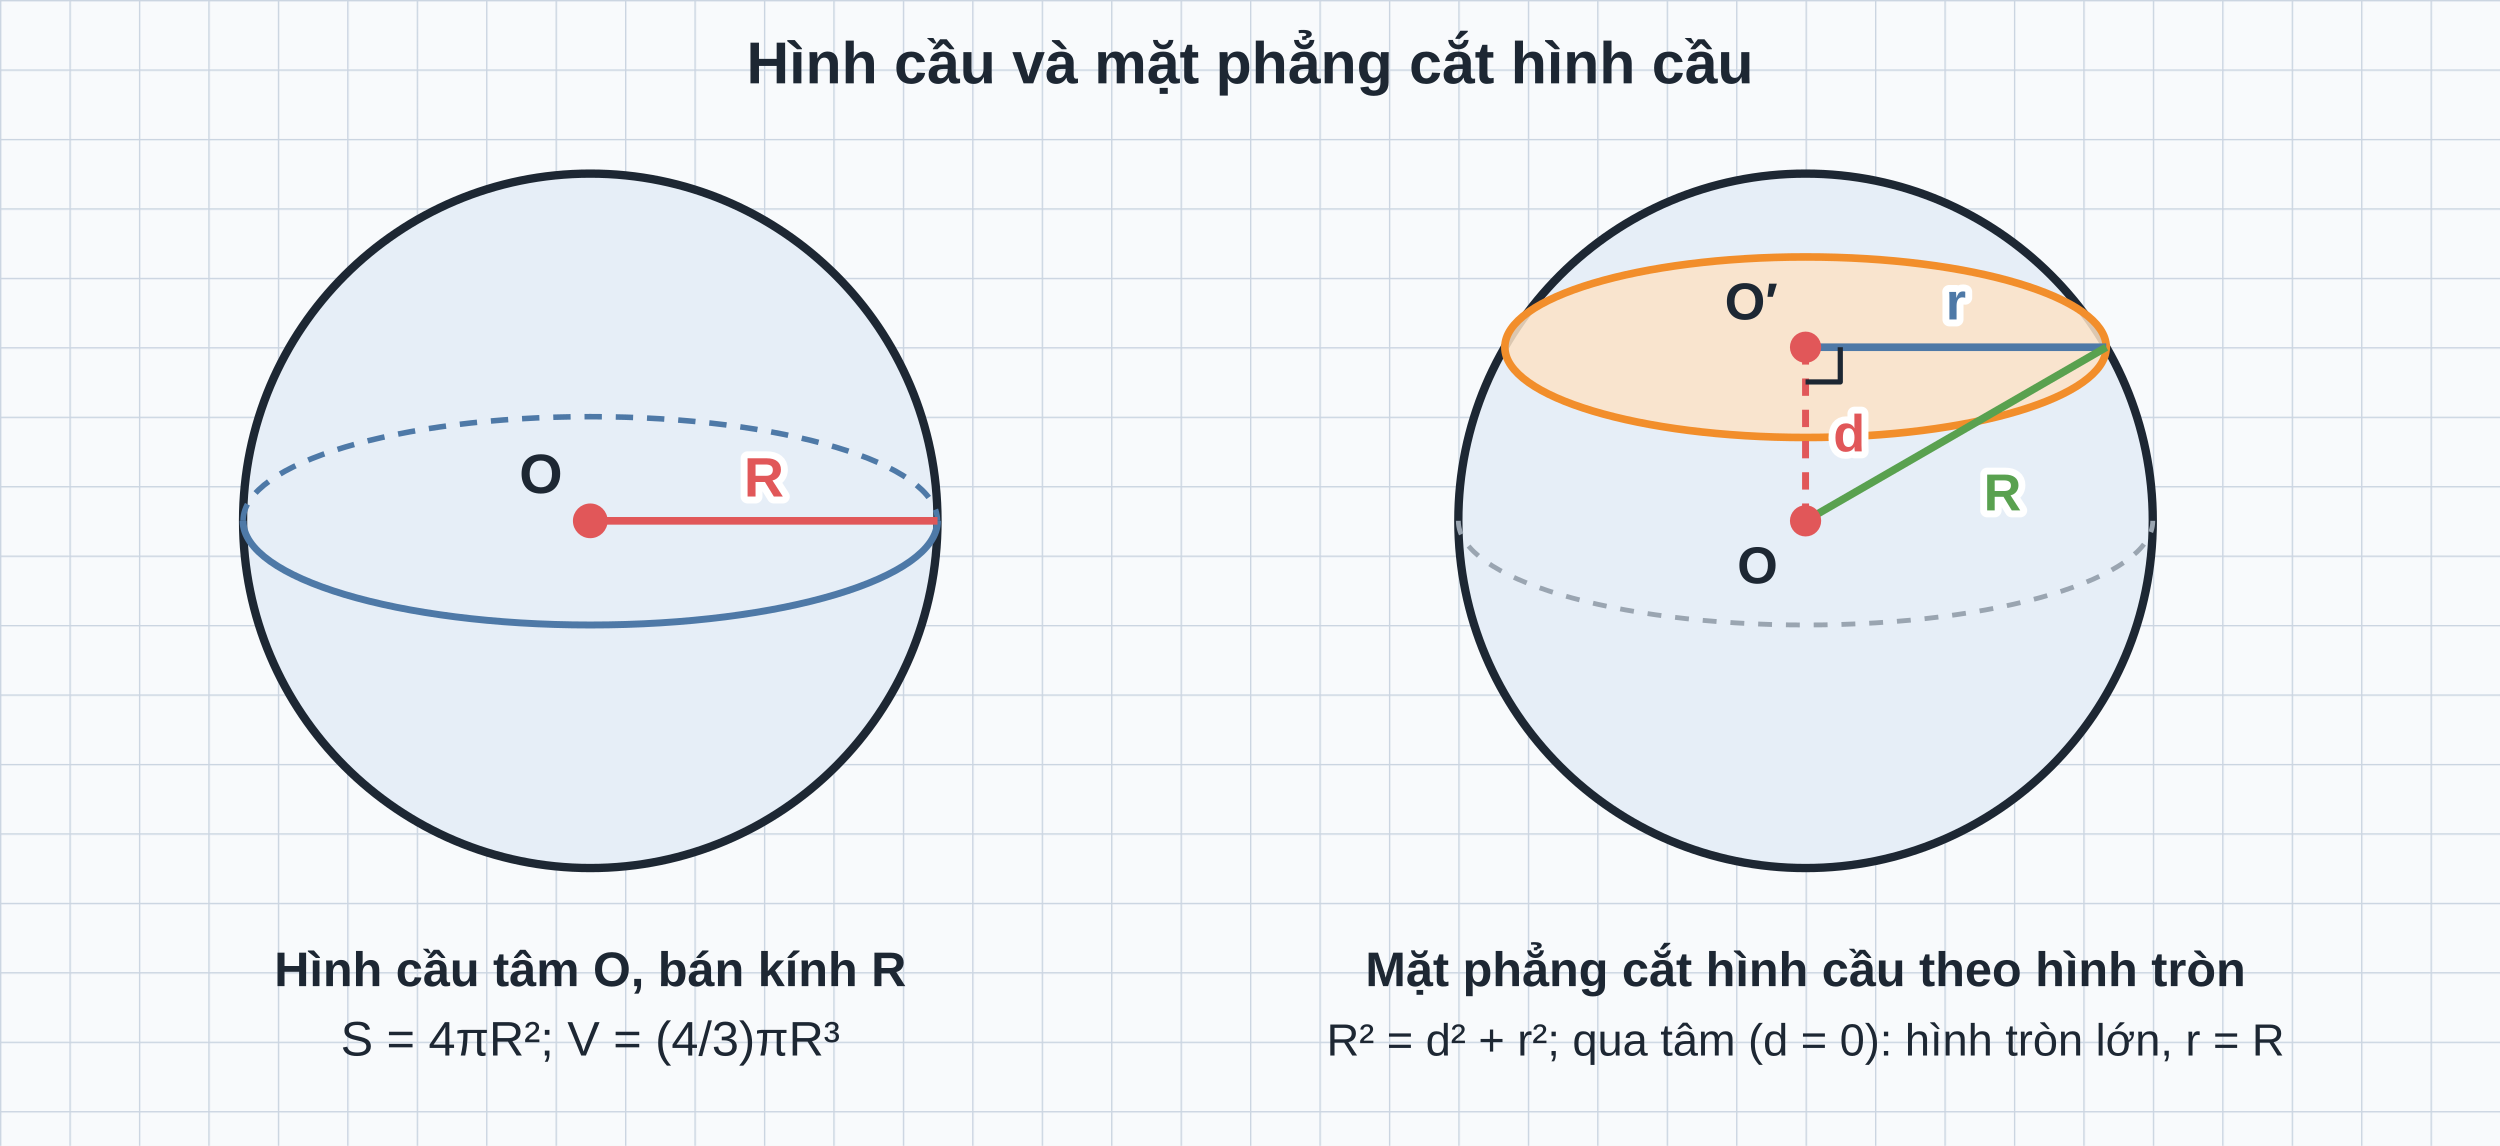
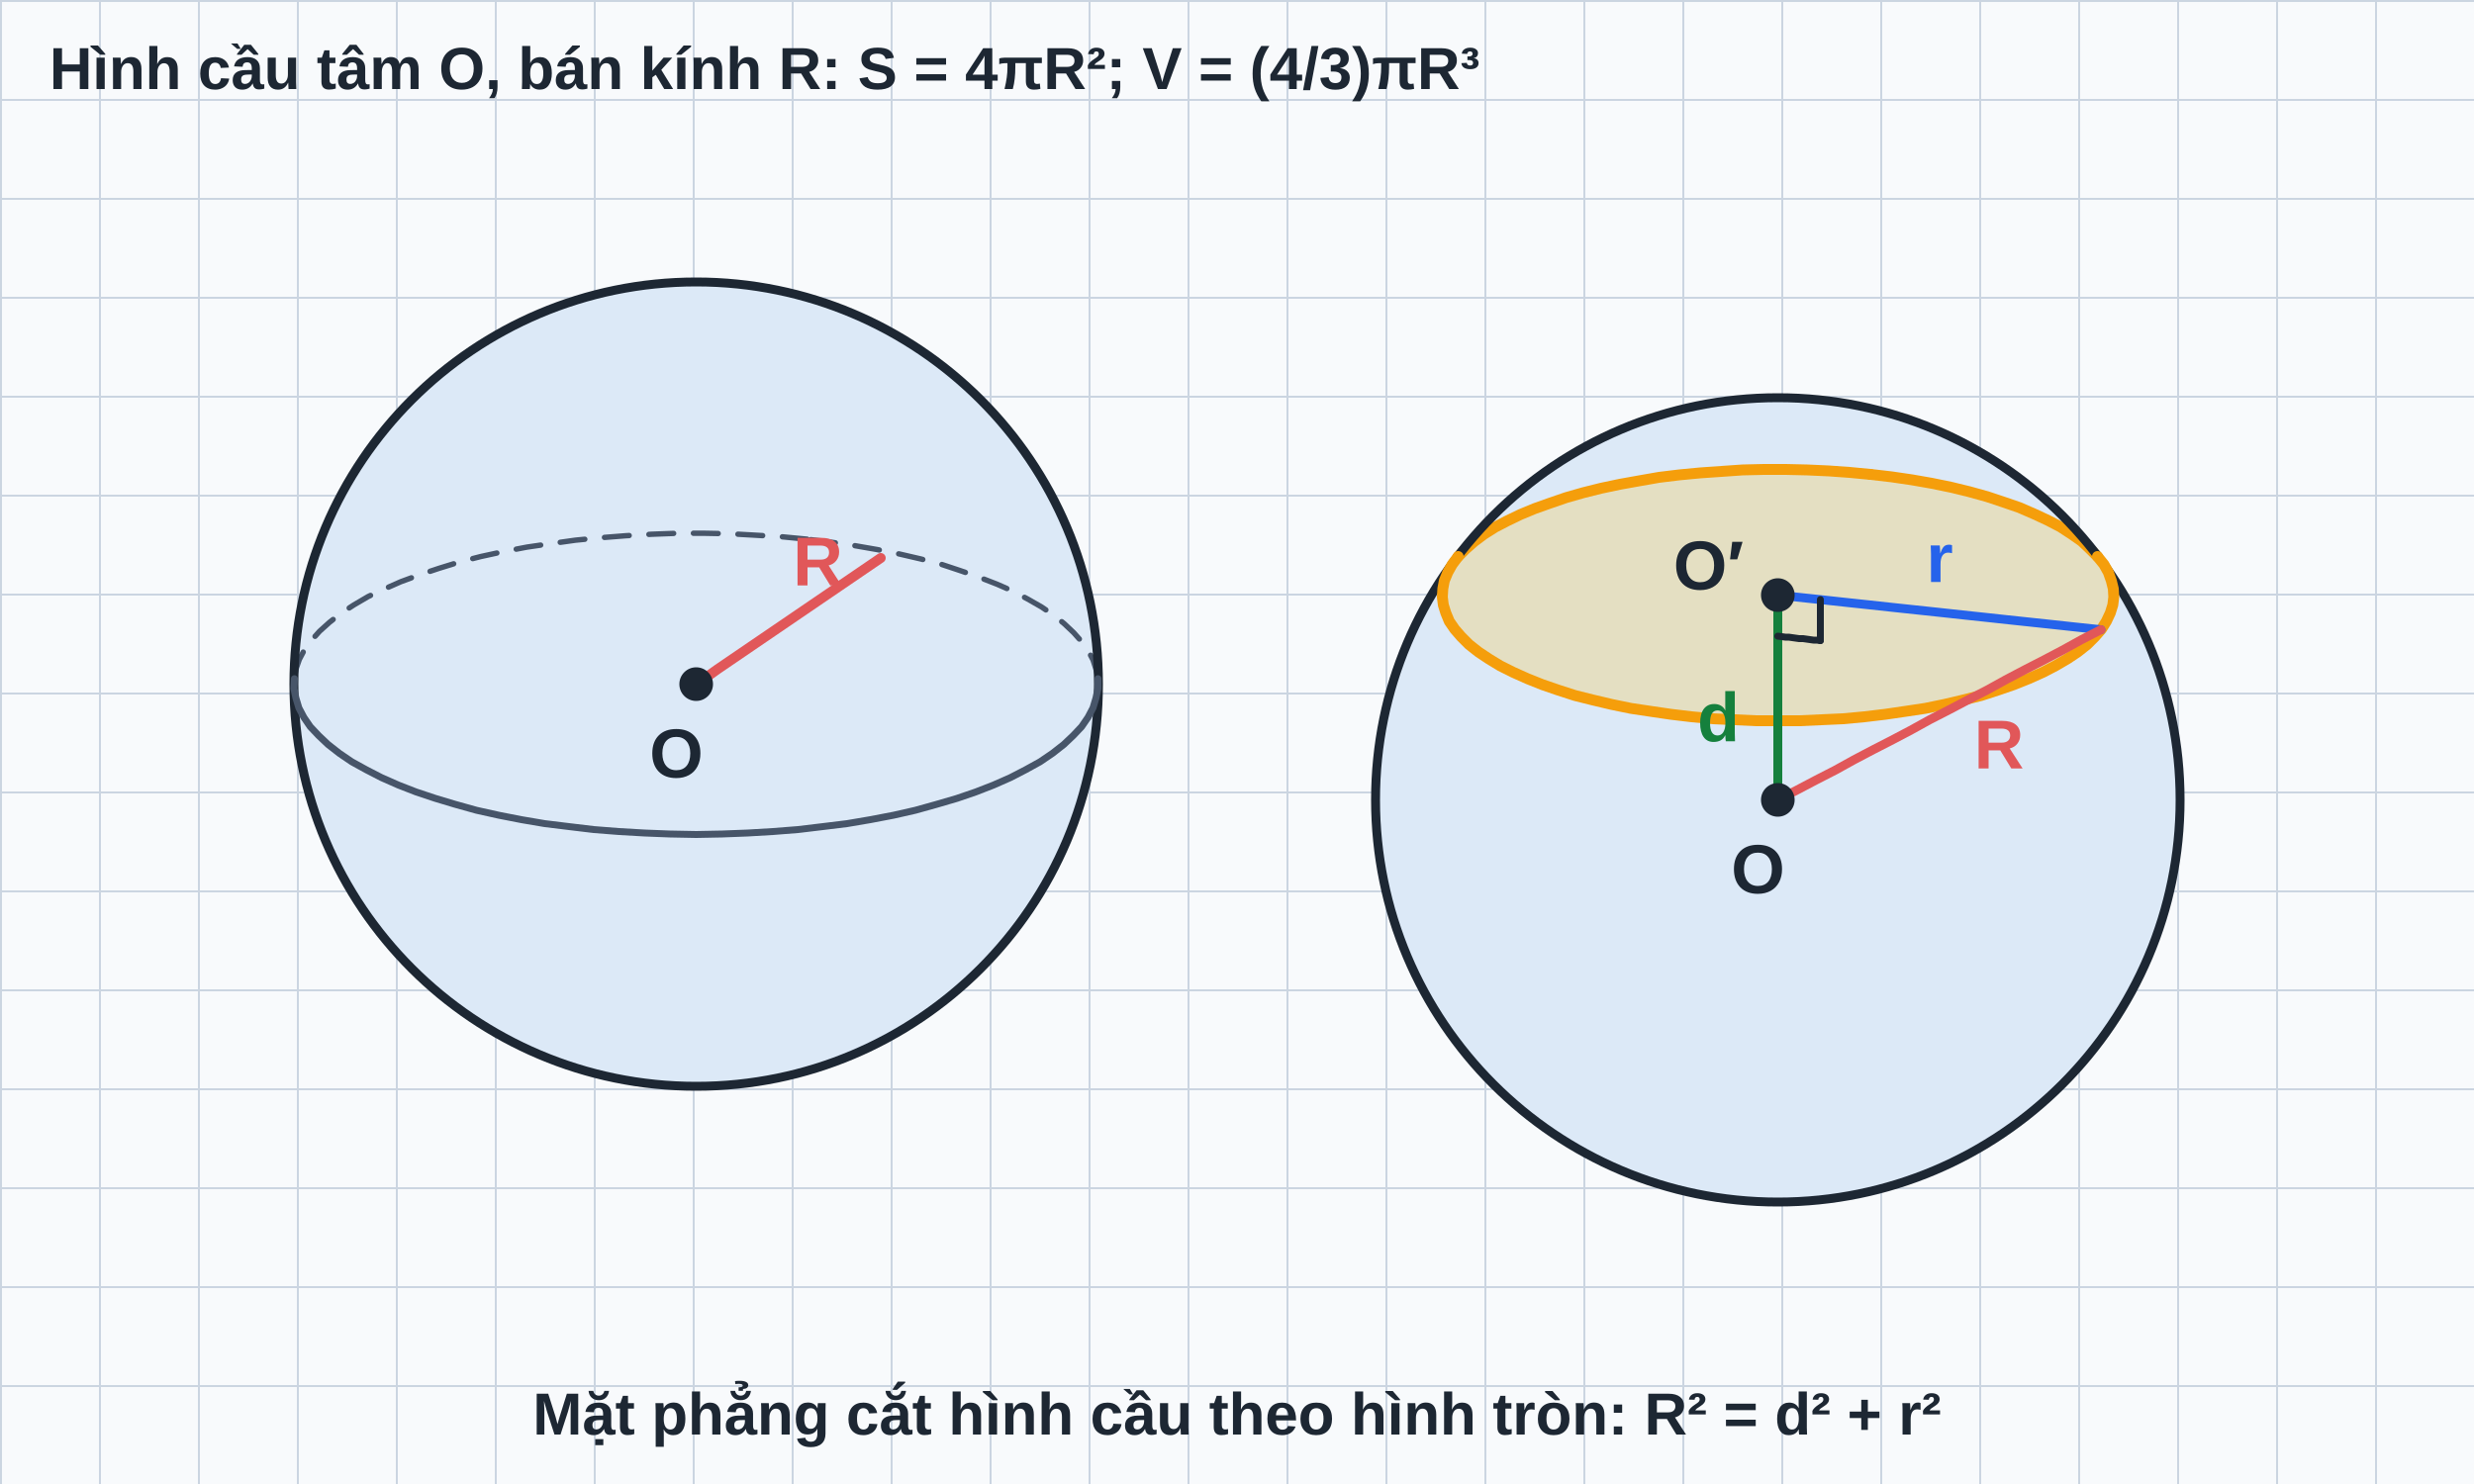
- <svg xmlns="http://www.w3.org/2000/svg" viewBox="0 0 720 330" font-family="Segoe UI, Arial, sans-serif">
+ <svg xmlns="http://www.w3.org/2000/svg" viewBox="0 0 500 300" font-family="Segoe UI, Arial, sans-serif">
  <defs>
-     <pattern id="grid-ct9b32hinhcau" width="20" height="20" patternUnits="userSpaceOnUse">
+     <pattern id="nlg" width="20" height="20" patternUnits="userSpaceOnUse">
      <path d="M20 0H0V20" fill="none" stroke="#cbd5e1" stroke-width="0.8" />
    </pattern>
  </defs>
-   <rect width="720" height="330" fill="#f8fafc" />
-   <rect width="720" height="330" fill="url(#grid-ct9b32hinhcau)" />
-   <defs>
-     <marker id="ar" viewBox="0 0 10 10" refX="9" refY="5" markerWidth="7" markerHeight="7" orient="auto-start-reverse">
-       <path d="M0,0 L10,5 L0,10 z" fill="#1d2733" />
-     </marker>
-   </defs>
-   <text x="360.0" y="24.0" text-anchor="middle" font-size="17" font-weight="bold" fill="#1d2733">Hình cầu và mặt phẳng cắt hình cầu</text>
-   <circle cx="170.0" cy="150.0" r="100.0" fill="#e6eef7" stroke="#1d2733" stroke-width="2.4" />
-   <path d="M70.0,150.0 A100.0,30.0 0 0 0 270.0,150.0" fill="none" stroke="#4e79a7" stroke-width="2" />
-   <path d="M70.0,150.0 A100.0,30.0 0 0 1 270.0,150.0" fill="none" stroke="#4e79a7" stroke-width="1.6" stroke-dasharray="5 4" />
-   <line x1="170.0" y1="150.0" x2="270.0" y2="150.0" stroke="#e15759" stroke-width="2.2" />
-   <circle cx="170.0" cy="150.0" r="4.5" fill="#e15759" stroke="#e15759" stroke-width="1" />
-   <text x="162.0" y="142.0" text-anchor="end" font-size="16" font-weight="bold" fill="#1d2733">O</text>
-   <text x="220.0" y="143.0" text-anchor="middle" font-size="16" font-weight="bold" fill="#e15759" stroke="white" stroke-width="4" paint-order="stroke" stroke-linejoin="round">R</text>
-   <text x="170.0" y="284.0" text-anchor="middle" font-size="14" font-weight="bold" fill="#1d2733">Hình cầu tâm O, bán kính R</text>
-   <text x="170.0" y="304.0" text-anchor="middle" font-size="14" font-weight="normal" fill="#1d2733">S = 4πR²;   V = (4/3)πR³</text>
-   <circle cx="520.0" cy="150.0" r="100.0" fill="#e6eef7" stroke="#1d2733" stroke-width="2.4" />
-   <path d="M420.0,150.0 A100.0,30.0 0 0 0 620.0,150.0" fill="none" stroke="#9aa5b1" stroke-width="1.4" stroke-dasharray="4 4" />
-   <ellipse cx="520.0" cy="100.0" rx="86.6" ry="26.0" fill="#fde3c7" fill-opacity="0.85" stroke="#f28e2b" stroke-width="2.2" />
-   <line x1="520.0" y1="150.0" x2="520.0" y2="100.0" stroke="#e15759" stroke-width="2" stroke-dasharray="5 4" />
-   <line x1="520.0" y1="100.0" x2="606.6" y2="100.0" stroke="#4e79a7" stroke-width="2.2" />
-   <line x1="520.0" y1="150.0" x2="606.6" y2="100.0" stroke="#59a14f" stroke-width="2.2" />
-   <polyline points="520.0,110.0 530.0,110.0 530.0,100.0" fill="none" stroke="#1d2733" stroke-width="1.5" stroke-linejoin="round" />
-   <circle cx="520.0" cy="150.0" r="4.0" fill="#e15759" stroke="#e15759" stroke-width="1" />
-   <circle cx="520.0" cy="100.0" r="4.0" fill="#e15759" stroke="#e15759" stroke-width="1" />
-   <text x="512.0" y="168.0" text-anchor="end" font-size="15" font-weight="bold" fill="#1d2733">O</text>
-   <text x="512.0" y="92.0" text-anchor="end" font-size="15" font-weight="bold" fill="#1d2733">O′</text>
-   <text x="528.0" y="130.0" text-anchor="start" font-size="15" font-weight="bold" fill="#e15759" stroke="white" stroke-width="4" paint-order="stroke" stroke-linejoin="round">d</text>
-   <text x="563.3" y="92.0" text-anchor="middle" font-size="15" font-weight="bold" fill="#4e79a7" stroke="white" stroke-width="4" paint-order="stroke" stroke-linejoin="round">r</text>
-   <text x="571.3" y="147.0" text-anchor="start" font-size="15" font-weight="bold" fill="#59a14f" stroke="white" stroke-width="4" paint-order="stroke" stroke-linejoin="round">R</text>
-   <text x="520.0" y="284.0" text-anchor="middle" font-size="14" font-weight="bold" fill="#1d2733">Mặt phẳng cắt hình cầu theo hình tròn</text>
-   <text x="520.0" y="304.0" text-anchor="middle" font-size="13" font-weight="normal" fill="#1d2733">R² = d² + r²;  qua tâm (d = 0): hình tròn lớn, r = R</text>
+   <rect width="500" height="300" fill="#f8fafc" />
+   <rect width="500" height="300" fill="url(#nlg)" />
+   <circle cx="140.7" cy="138.3" r="81.3" fill="#dce9f7" />
+   <circle cx="359.3" cy="161.7" r="81.3" fill="#dce9f7" />
+   <polygon points="424.6,127.3 426.5,124.1 427.2,120.8 426.8,117.4 425.2,114.2 422.5,111 418.7,108 413.9,105.2 408.2,102.7 401.6,100.4 394.3,98.5 386.4,97 378,95.9 369.4,95.2 360.5,94.9 351.7,95.1 342.9,95.6 334.5,96.7 326.4,98.1 319,99.9 312.2,102 306.2,104.5 301.2,107.2 297.1,110.2 294.1,113.3 292.2,116.6 291.5,119.9 291.9,123.2 293.5,126.5 296.2,129.6 300,132.6 304.8,135.4 310.5,138 317.1,140.2 324.4,142.1 332.3,143.6 340.6,144.7 349.3,145.5 358.2,145.7 367,145.6 375.8,145 384.2,144 392.2,142.5 399.7,140.7 406.5,138.6 412.4,136.1 417.5,133.4 421.6,130.4" fill="#fbbf24" opacity="0.25" />
+   <path d="M163.1 109L157.9 108.5L152.8 108.2L147.5 107.9L142.3 107.8L137 107.8L131.7 108L126.5 108.3L121.4 108.7L116.3 109.2L111.3 109.9L106.5 110.6L101.8 111.5L97.2 112.5L92.9 113.6L88.7 114.9L84.8 116.2L81 117.6L77.6 119.1L74.4 120.6L71.5 122.3L68.9 124L66.6 125.8L64.6 127.6L62.9 129.5L61.5 131.4L60.5 133.3L59.8 135.3L59.5 137.2" fill="none" stroke="#475569" stroke-width="1.092" stroke-linecap="round" stroke-linejoin="round" stroke-dasharray="5 4" />
+   <path d="M221.9 137.2L221.5 135.3L220.9 133.4L219.9 131.5L218.6 129.7L217 127.9L215.1 126.1L213 124.4L210.5 122.7L207.7 121.1L204.7 119.5L201.5 118.1L197.9 116.7L194.2 115.4L190.3 114.1L186.1 113L181.8 112L177.3 111.1L172.7 110.3L167.9 109.6L163.1 109" fill="none" stroke="#475569" stroke-width="1.092" stroke-linecap="round" stroke-linejoin="round" stroke-dasharray="5 4" />
+   <path d="M378 95.9L373.8 95.5L369.6 95.2L365.2 95L360.9 94.9L356.5 94.9L352.2 95L347.9 95.3L343.6 95.6L339.4 96L335.3 96.5L331.3 97.2L327.4 97.9L323.6 98.7L320 99.6L316.5 100.6L313.3 101.7L310.2 102.8L307.3 104L304.6 105.3L302.1 106.6L299.9 108L297.9 109.5L296.2 111L294.7 112.5" fill="none" stroke="#f59e0b" stroke-width="2.2" stroke-linecap="round" stroke-linejoin="round" />
+   <path d="M423.9 112.5L422.4 111L420.7 109.4L418.7 108L416.4 106.5L413.9 105.2L411.1 103.9L408.1 102.6L404.9 101.5L401.6 100.4L398 99.4L394.3 98.5L390.4 97.7L386.4 97L382.3 96.4L378 95.9" fill="none" stroke="#f59e0b" stroke-width="2.2" stroke-linecap="round" stroke-linejoin="round" />
+   <circle cx="140.7" cy="138.3" r="81.3" fill="none" stroke="#1d2733" stroke-width="1.8" />
+   <circle cx="359.3" cy="161.7" r="81.3" fill="none" stroke="#1d2733" stroke-width="1.8" />
+   <path d="M59.5 137.2L59.4 139.2L59.8 141.1L60.4 143.1L61.4 145L62.7 146.9L64.4 148.7L66.3 150.5L68.6 152.3L71.1 154L74 155.6L77.1 157.2L80.5 158.7L84.1 160.1L88 161.4L92 162.6L96.3 163.8L100.8 164.8L105.4 165.7L110.1 166.5L115 167.1L120 167.7L125.1 168.1L130.3 168.4L135.4 168.6L140.7 168.7L145.9 168.6L151.1 168.4L156.2 168.1L161.3 167.7L166.3 167.1L171.2 166.5L175.9 165.7L180.6 164.8L185 163.8L189.3 162.6L193.4 161.4L197.2 160.1L200.8 158.7L204.2 157.2L207.3 155.6L210.2 154L212.7 152.3L215 150.5L216.9 148.7L218.6 146.9L219.9 145L220.9 143.1L221.5 141.1L221.9 139.2L221.9 137.2" fill="none" stroke="#475569" stroke-width="1.4" stroke-linecap="round" stroke-linejoin="round" />
+   <path d="M140.7 138.3L142.9 136.8L145 135.3L147.2 133.8L149.4 132.3L151.6 130.8L153.8 129.3L156 127.8L158.2 126.3L160.4 124.8L162.6 123.3L164.8 121.8L167 120.3L169.2 118.8L171.4 117.3L173.6 115.8L175.8 114.3L178 112.8" fill="none" stroke="#e15759" stroke-width="2" stroke-linecap="round" stroke-linejoin="round" />
+   <path d="M294.7 112.5L293.5 114.1L292.6 115.7L291.9 117.4L291.6 119L291.5 120.7L291.7 122.3L292.2 123.9L292.9 125.6L294 127.2L295.3 128.7L296.9 130.3L298.8 131.8L300.9 133.2L303.2 134.6L305.8 135.9L308.7 137.2L311.7 138.4L314.9 139.5L318.3 140.6L321.9 141.5L325.7 142.4L329.6 143.2L333.6 143.8L337.7 144.4L341.9 144.9L346.2 145.3L350.6 145.5L354.9 145.7L359.3 145.7L363.7 145.7L368.1 145.5L372.5 145.3L376.8 144.9L381 144.4L385.1 143.8L389.1 143.2L393 142.4L396.8 141.5L400.4 140.6L403.8 139.5L407 138.4L410 137.2L412.9 135.9L415.4 134.6L417.8 133.2L419.9 131.8L421.8 130.3L423.4 128.7L424.7 127.2L425.7 125.6L426.5 123.9L427 122.3L427.2 120.7L427.1 119L426.7 117.4L426.1 115.7L425.2 114.1L423.9 112.5" fill="none" stroke="#f59e0b" stroke-width="2.2" stroke-linecap="round" stroke-linejoin="round" />
+   <path d="M359.3 161.7L359.3 158.3L359.3 154.8L359.3 151.4L359.3 147.9L359.3 144.5L359.3 141L359.3 137.6L359.3 134.1L359.3 130.7L359.3 127.2L359.3 123.8L359.3 120.3" fill="none" stroke="#15803d" stroke-width="1.8" stroke-linecap="round" stroke-linejoin="round" />
+   <path d="M359.3 120.3L364 120.8L368.7 121.3L373.3 121.8L378 122.3L382.6 122.8L387.3 123.3L392 123.8L396.6 124.3L401.3 124.8L405.9 125.3L410.6 125.8L415.3 126.3L419.9 126.8L424.6 127.3" fill="none" stroke="#2563eb" stroke-width="1.8" stroke-linecap="round" stroke-linejoin="round" />
+   <path d="M359.3 161.7L363.2 159.7L367 157.7L370.9 155.7L374.7 153.6L378.5 151.6L382.4 149.6L386.2 147.6L390 145.5L393.9 143.5L397.7 141.5L401.6 139.5L405.4 137.4L409.2 135.4L413.1 133.4L416.9 131.4L420.7 129.3L424.6 127.3" fill="none" stroke="#e15759" stroke-width="1.8" stroke-linecap="round" stroke-linejoin="round" />
+   <path d="M359.3 128.6L360.1 128.7L360.8 128.8L361.5 128.8L362.2 128.9L362.9 129L363.6 129.1L364.4 129.1L365.1 129.2L365.8 129.3L366.5 129.4L367.2 129.4L367.9 129.5" fill="none" stroke="#1d2733" stroke-width="1.4" stroke-linecap="round" stroke-linejoin="round" />
+   <path d="M367.9 129.5L367.9 128.8L367.9 128.1L367.9 127.4L367.9 126.8L367.9 126.1L367.9 125.4L367.9 124.7L367.9 124L367.9 123.3L367.9 122.6L367.9 121.9L367.9 121.2" fill="none" stroke="#1d2733" stroke-width="1.4" stroke-linecap="round" stroke-linejoin="round" />
+   <circle cx="140.7" cy="138.3" r="3.4" fill="#1d2733" />
+   <circle cx="359.3" cy="161.7" r="3.4" fill="#1d2733" />
+   <circle cx="359.3" cy="120.3" r="3.4" fill="#1d2733" />
+   <text x="136.7" y="152.3" font-size="14" font-weight="bold" fill="#1d2733" text-anchor="middle" dominant-baseline="central">O</text>
+   <text x="165.3" y="113.5" font-size="14" font-weight="bold" fill="#e15759" text-anchor="middle" dominant-baseline="central">R</text>
+   <text x="355.3" y="175.7" font-size="14" font-weight="bold" fill="#1d2733" text-anchor="middle" dominant-baseline="central">O</text>
+   <text x="345.3" y="114.3" font-size="14" font-weight="bold" fill="#1d2733" text-anchor="middle" dominant-baseline="central">O′</text>
+   <text x="347.3" y="145" font-size="14" font-weight="bold" fill="#15803d" text-anchor="middle" dominant-baseline="central">d</text>
+   <text x="392" y="112.8" font-size="14" font-weight="bold" fill="#2563eb" text-anchor="middle" dominant-baseline="central">r</text>
+   <text x="404" y="150.5" font-size="14" font-weight="bold" fill="#e15759" text-anchor="middle" dominant-baseline="central">R</text>
+   <text x="10" y="18" font-size="12" font-weight="bold" fill="#1d2733" text-anchor="start">Hình cầu tâm O, bán kính R:  S = 4πR²;  V = (4/3)πR³</text>
+   <text x="250" y="290" font-size="12" font-weight="bold" fill="#1d2733" text-anchor="middle">Mặt phẳng cắt hình cầu theo hình tròn:  R² = d² + r²</text>
</svg>
